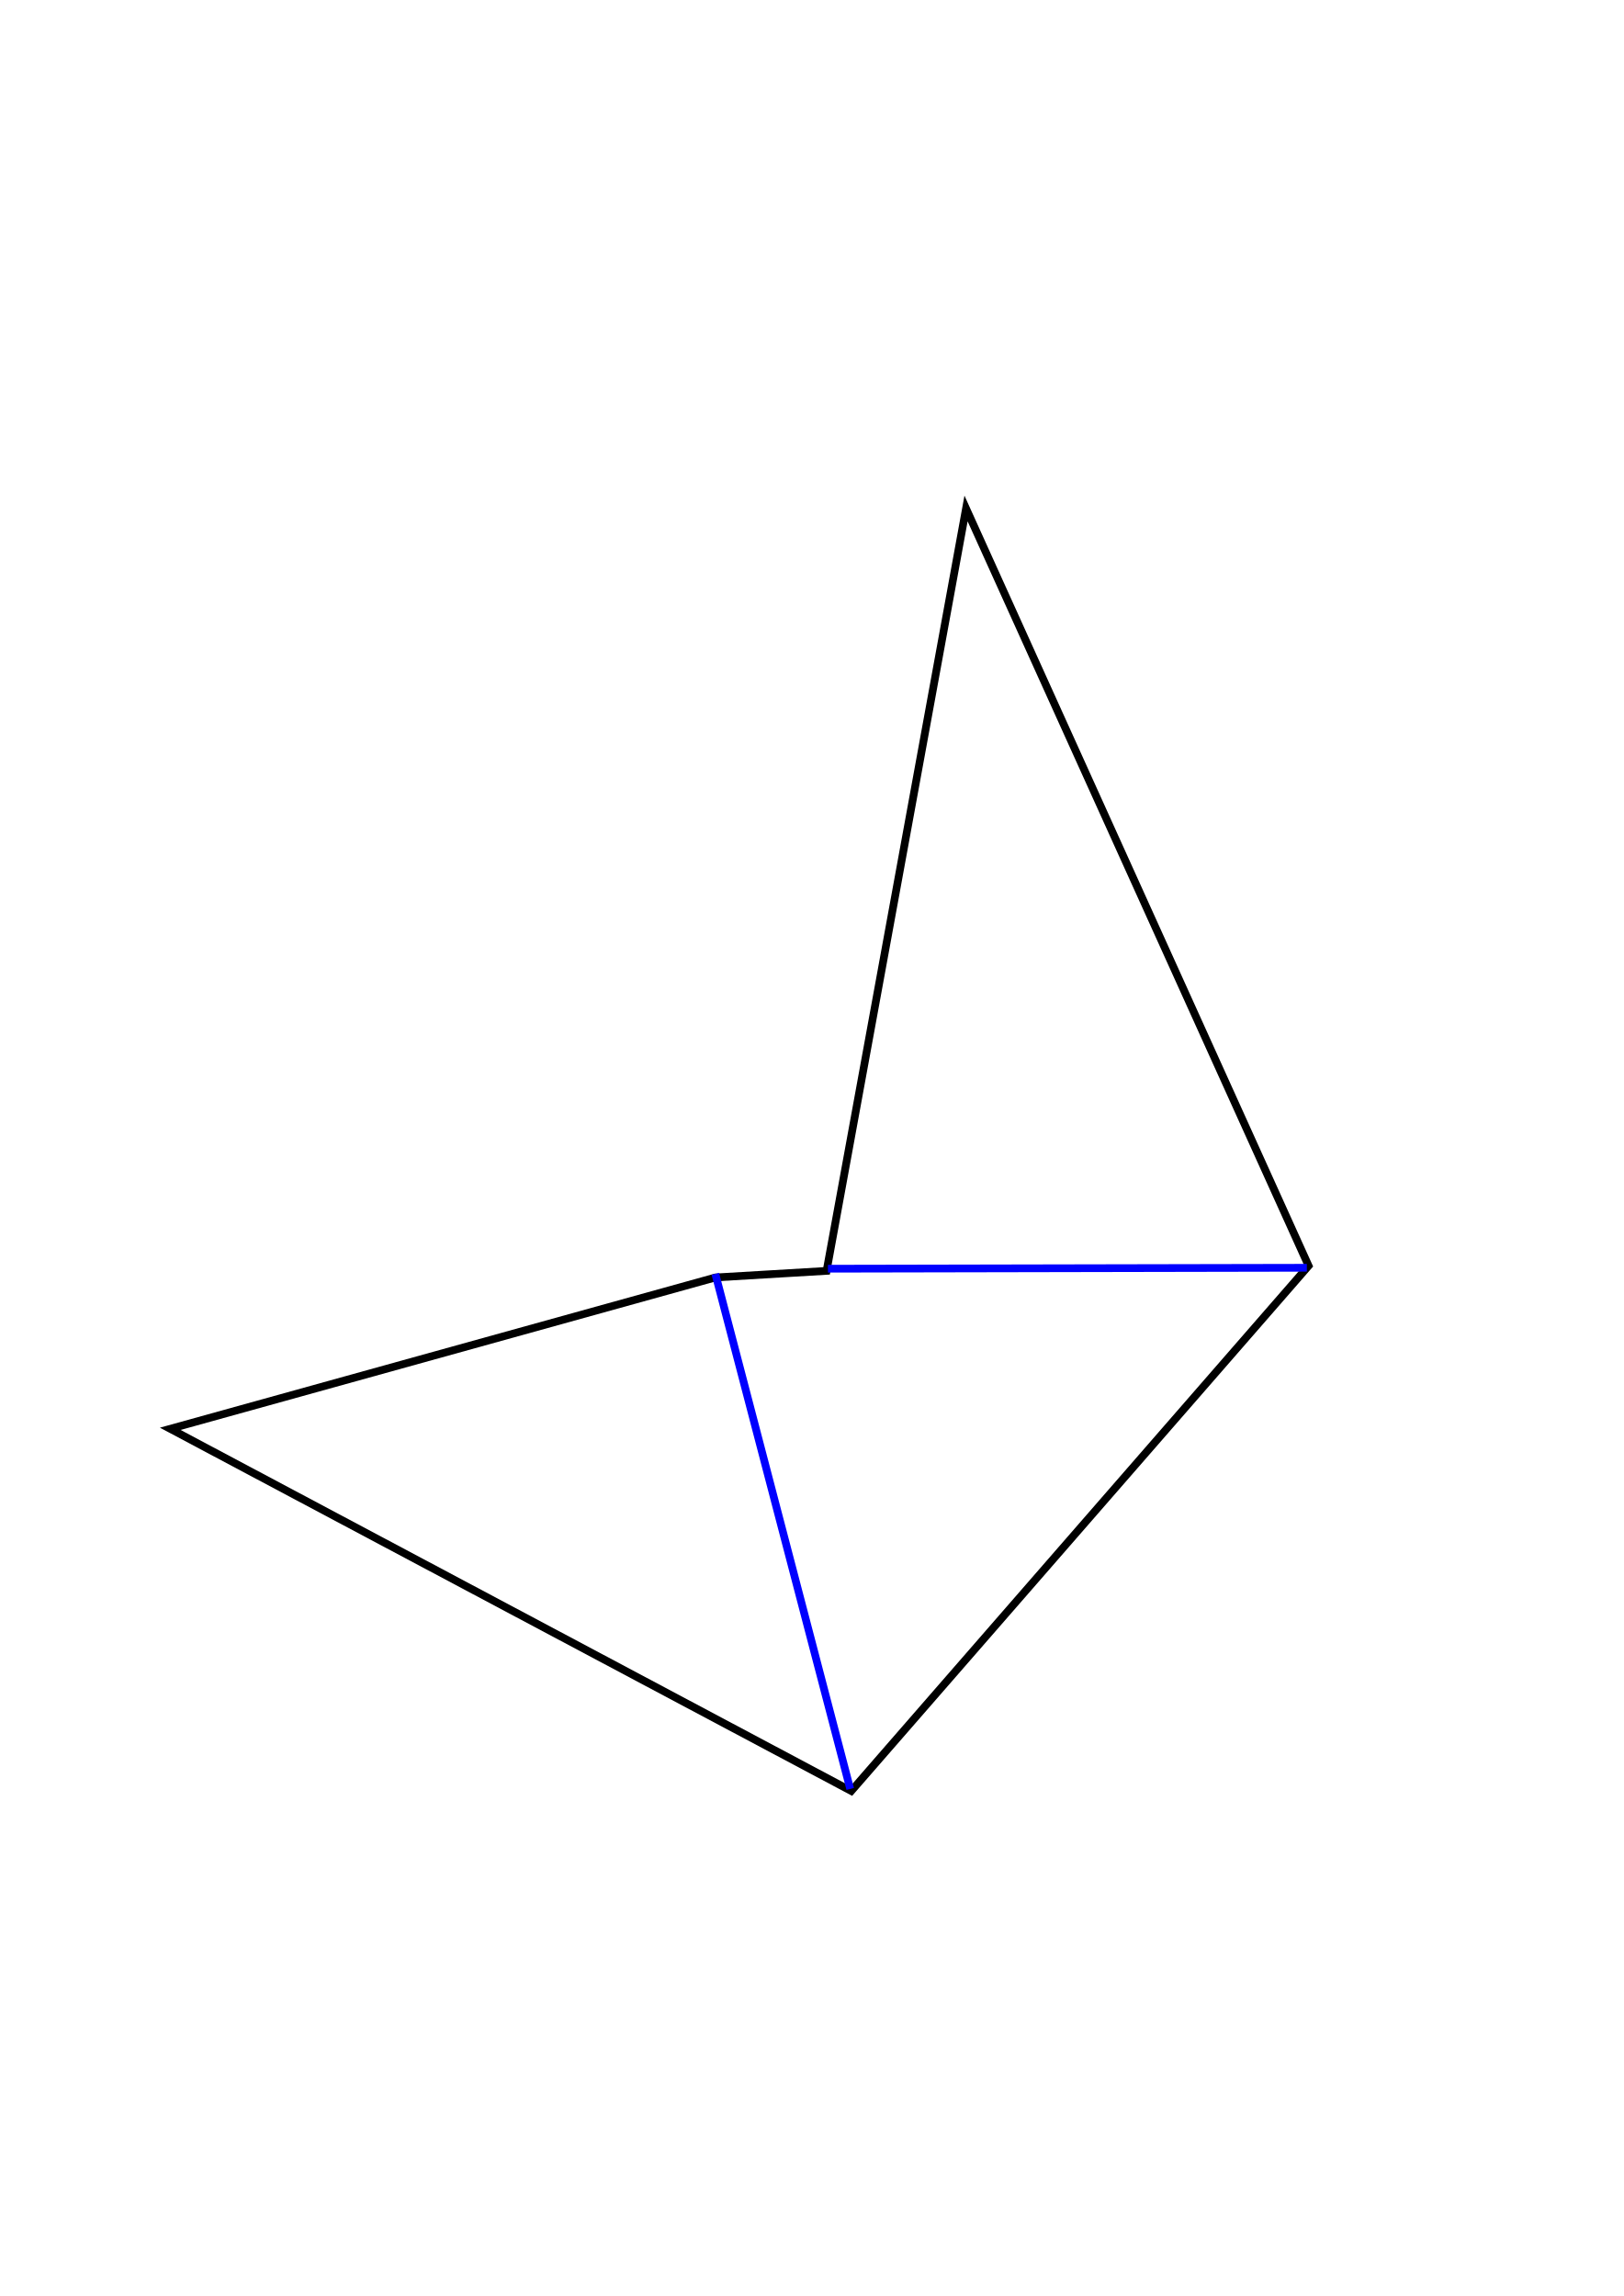
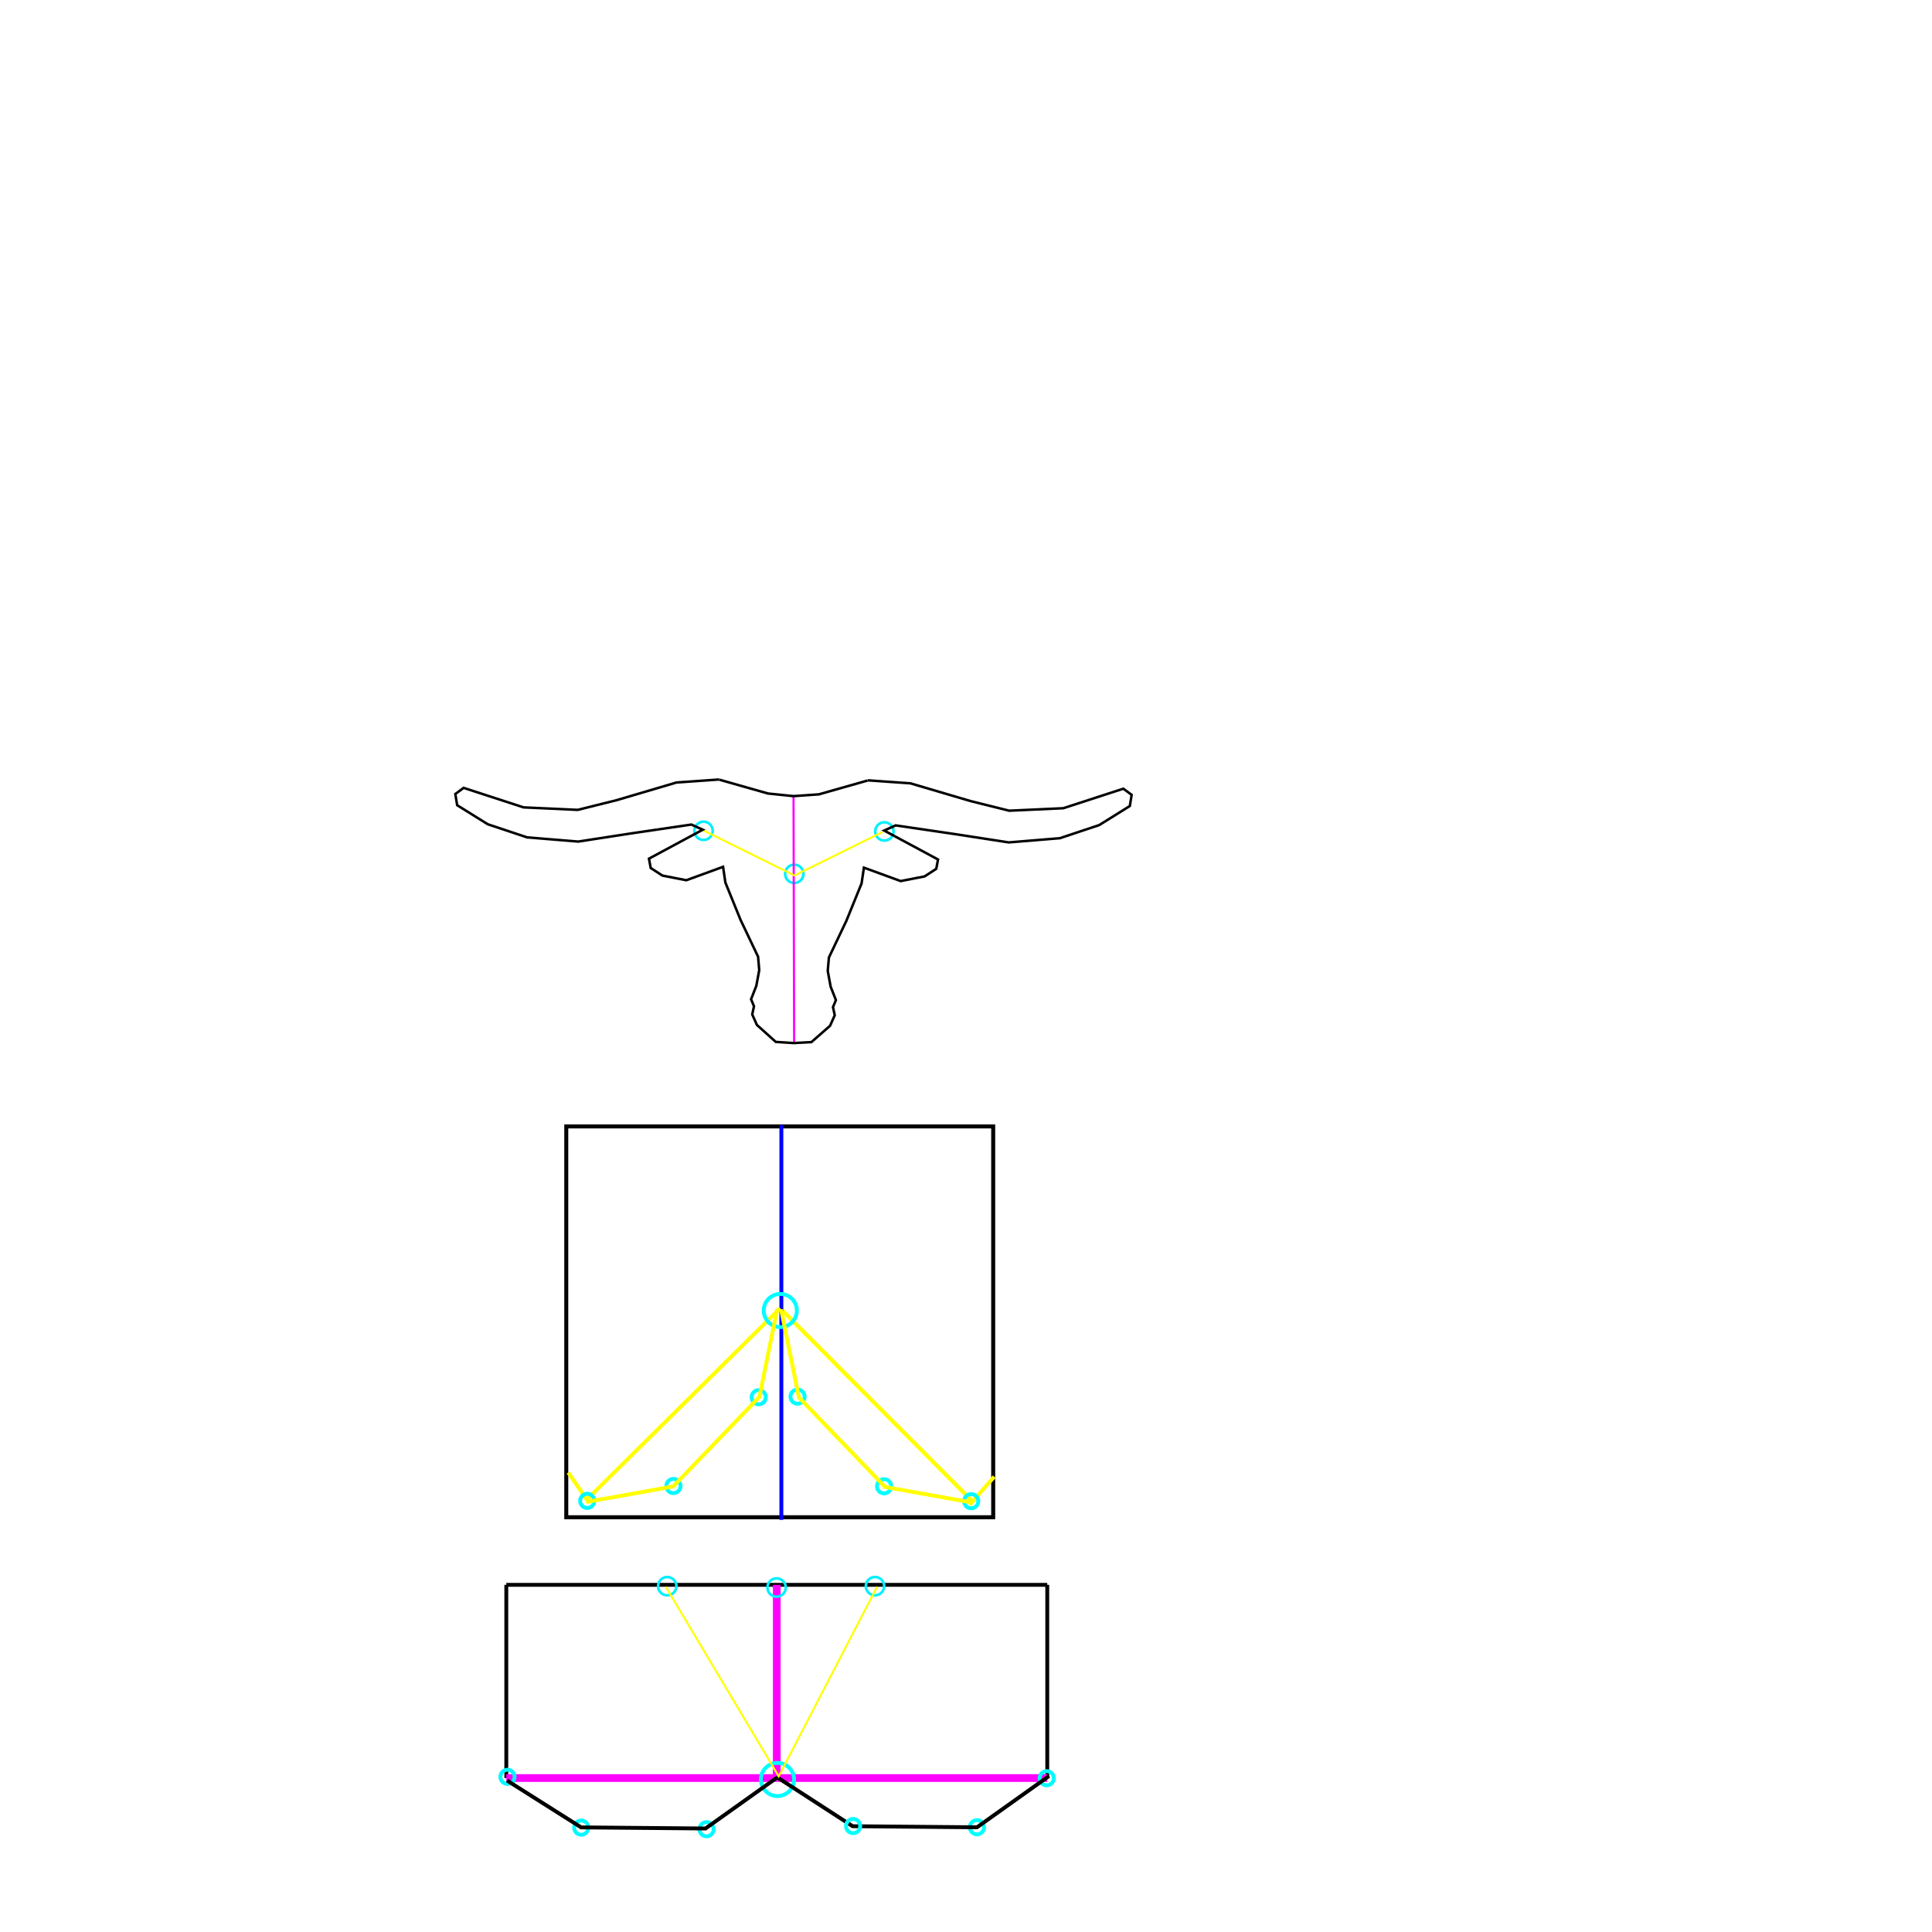
- <svg xmlns="http://www.w3.org/2000/svg" width="210mm" height="297mm" viewBox="0 0 210 297" version="1.1" id="svg1">
-   <defs id="defs1" />
-   <path style="fill:none;stroke:#000000;stroke-width:1;stroke-linecap:butt;stroke-linejoin:miter;stroke-dasharray:none;stroke-opacity:1" d="m 106.905,164.394 18.037,-98.619 44.304,97.966 -59.148,67.933 -88.078,-46.85 70.509,-19.578 z" id="path5" />
-   <path style="fill:none;stroke:#0000ff;stroke-width:1;stroke-linecap:butt;stroke-linejoin:miter;stroke-dasharray:none;stroke-opacity:1" d="M 109.961,231.407 92.516,164.776 m 14.565,-0.662 61.939,-0.121" id="path6" />
+ <svg xmlns="http://www.w3.org/2000/svg" height="500" version="1.1" width="500" id="svg14" xml:space="preserve">
+   <defs id="defs2" />
+   <circle style="fill:none;stroke:#00eeff;stroke-width:0.684;stroke-dasharray:none;stroke-opacity:1" id="path1-3-5-3-3-7-9-5-8-7-4-5-8-5-5-9-0-8-1-7" cx="215.28" cy="-181.76" r="2.372" transform="rotate(89.9157)" />
+   <circle style="fill:none;stroke:#00efff;stroke-width:0.684;stroke-dasharray:none;stroke-opacity:1" id="path1-3-5-3-3-7-9-5-8-7-4-5-8-5-5-9-0-8-3-1-8" cx="226.447" cy="-205.231" r="2.372" transform="rotate(89.9157)" />
+   <circle style="fill:none;stroke:#00f0ff;stroke-width:0.684;stroke-dasharray:none;stroke-opacity:1" id="path1-3-5-3-3-7-9-5-8-7-4-5-8-5-5-9-0-8-3-2-0-7" cx="215.509" cy="-228.563" r="2.372" transform="rotate(89.9157)" />
+   <path style="fill:#0000ff;stroke:#ff00ff;stroke-width:0.561;stroke-linecap:butt;stroke-linejoin:miter;stroke-dasharray:none;stroke-opacity:1" d="M 205.521,269.847 205.367,205.765" id="path1-8-4-5-8-1-0" />
+   <path style="fill:none;stroke:#ffff00;stroke-width:0.5;stroke-linecap:butt;stroke-linejoin:miter;stroke-dasharray:none;stroke-opacity:1" d="m 181.851,214.811 23.761,11.763 22.834,-11.278" id="path6-7-9-9-5" />
+   <path style="fill:none;stroke:#000000;stroke-width:0.648;stroke-linecap:butt;stroke-linejoin:miter;stroke-dasharray:none;stroke-opacity:1" d="m 224.506,202.005 -12.567,3.57 -6.582,0.465 -6.582,-0.68 -12.567,-3.57 m 38.347,0.157 11.076,0.779 15.53,4.585 10.027,2.498 14.01,-0.643 15.525,-5.053 2.148,1.592 -0.477,2.896 -7.915,4.928 -10.188,3.398 -13.229,1.087 -13.783,-2.129 -15.495,-2.276 -2.953,1.333 13.926,7.492 -0.453,2.416 -3.02,1.963 -6.191,1.208 -9.513,-3.473 -0.604,4.077 -3.926,9.664 -4.53,9.513 -0.302,3.473 0.755,4.077 1.359,3.473 -0.755,1.812 0.453,2.114 -1.208,2.718 -4.832,4.228 -4.609,0.247 -4.609,-0.301 -4.886,-4.389 -1.208,-2.718 0.453,-2.114 -0.755,-1.812 1.359,-3.473 0.755,-4.077 -0.302,-3.473 -4.53,-9.513 -3.926,-9.664 -0.604,-4.077 -9.513,3.473 -6.191,-1.208 -3.02,-1.963 -0.453,-2.416 13.926,-7.492 -2.953,-1.333 -15.495,2.276 -13.783,2.129 -13.229,-1.087 -10.188,-3.398 -7.915,-4.928 -0.477,-2.896 2.148,-1.592 15.525,5.053 14.01,0.643 10.027,-2.498 15.53,-4.585 11.076,-0.779" id="path6-8-4-0" />
+   <line stroke="#000000" stroke-width="2" x1="131.029" x2="271.029" y1="410.155" y2="410.155" id="line89418" style="stroke-width:1;stroke-dasharray:none" />
+   <line stroke="#000000" stroke-width="2" x1="271.029" x2="271.029" y1="410.155" y2="460.155" id="line89420" style="stroke-width:1;stroke-dasharray:none" />
+   <line stroke="#000000" stroke-width="2" x1="131.029" x2="131.029" y1="410.155" y2="460.155" id="line89422" style="stroke-width:1;stroke-dasharray:none" />
+   <line stroke="blue" stroke-width="2" x1="201.029" x2="201.029" y1="410.155" y2="460.155" id="line89432" style="fill:#ff00ff;stroke:#ff00ff;stroke-opacity:1" />
+   <line stroke="rgb(0,255,255)" stroke-width="2" x1="131.029" x2="201.029" y1="460.155" y2="460.155" id="line89434" style="stroke:#ff00ff;stroke-opacity:1" />
+   <line stroke="rgb(0,155,255)" stroke-width="2" x1="201.029" x2="271.029" y1="460.155" y2="460.155" id="line89436" style="stroke:#ff00ff;stroke-opacity:1" />
+   <path style="fill:none;stroke:#000000;stroke-width:1.035px;stroke-linecap:butt;stroke-linejoin:miter;stroke-opacity:1" d="M 146.549,291.518 V 392.661 H 257.038 V 291.518 Z" id="path1" />
+   <path style="fill:none;stroke:#ffff00;stroke-width:1.037px;stroke-linecap:butt;stroke-linejoin:miter;stroke-opacity:1" d="m 201.904,338.58 49.963,50.171" id="path4" />
+   <path style="fill:none;stroke:#0000ff;stroke-width:1.008px;stroke-linecap:butt;stroke-linejoin:miter;stroke-opacity:1" d="M 202.216,393.344 V 291.16" id="path2" />
+   <path style="fill:none;stroke:#ffff00;stroke-width:1.011px;stroke-linecap:butt;stroke-linejoin:miter;stroke-opacity:1" d="m 201.91,338.569 -49.957,49.439" id="path3" />
+   <path style="fill:none;stroke:#ffff00;stroke-width:1;stroke-linecap:butt;stroke-linejoin:miter;stroke-dasharray:none;stroke-opacity:1" d="m 250.928,389.466 6.378,-7.303" id="path7" />
+   <path style="fill:none;stroke:#ffff00;stroke-width:1;stroke-linecap:butt;stroke-linejoin:miter;stroke-dasharray:none;stroke-opacity:1" d="m 152.45,388.961 -5.384,-7.871" id="path7-3" />
+   <circle style="fill:none;stroke:#00ffff;stroke-opacity:1" id="path8" cx="228.796" cy="384.647" r="1.839" />
+   <circle style="fill:none;stroke:#00feff;stroke-opacity:1" id="path8-9" cx="206.404" cy="361.455" r="1.839" />
+   <circle style="fill:none;stroke:#00faff;stroke-opacity:1" id="path8-9-1" cx="196.357" cy="361.605" r="1.839" />
+   <circle style="fill:none;stroke:#00faff;stroke-opacity:1" id="path8-9-1-9" cx="182.852" cy="473.4" r="1.839" />
+   <circle style="fill:none;stroke:#00f9ff;stroke-opacity:1" id="path8-9-1-6" cx="174.287" cy="384.579" r="1.839" />
+   <circle style="fill:none;stroke:#00f8ff;stroke-opacity:1" id="path8-9-1-6-6" cx="151.981" cy="388.428" r="1.839" />
+   <circle style="fill:none;stroke:#00f9ff;stroke-opacity:1" id="path8-9-1-6-2" cx="150.423" cy="472.992" r="1.839" />
+   <circle style="fill:none;stroke:#00ffff;stroke-opacity:1" id="path8-1" cx="-155.604" cy="513.162" r="1.839" transform="rotate(-45)" />
+   <circle style="fill:none;stroke:#00fcff;stroke-opacity:1" id="path8-1-4" cx="-133.866" cy="516.961" r="1.839" transform="rotate(-45)" />
+   <circle style="fill:none;stroke:#00fdff;stroke-opacity:1" id="path8-9-9-0" transform="rotate(-45)" r="4.29" cy="467.922" cx="-183.362" />
+   <circle style="fill:none;stroke:#00fdff;stroke-opacity:1" id="path8-9-9-0-5" transform="rotate(-45)" r="4.29" cy="382.62" cx="-97.031" />
+   <circle style="fill:none;stroke:#00f8ff;stroke-opacity:1" id="path8-9-1-6-6-2" cx="131.339" cy="459.847" r="1.839" />
+   <path style="fill:none;stroke:#000000;stroke-width:1;stroke-linecap:butt;stroke-linejoin:miter;stroke-dasharray:none;stroke-opacity:1" d="m 201.16,459.98 19.5,12.641 32.188,0.282 18.635,-13.27" id="path5" />
+   <circle style="fill:none;stroke:#00fcff;stroke-opacity:1" id="path8-1-4-1" cx="-96.989" cy="452.442" r="1.839" transform="rotate(-45)" />
+   <path style="fill:none;stroke:#ffff00;stroke-width:1;stroke-linecap:butt;stroke-linejoin:miter;stroke-dasharray:none;stroke-opacity:1" d="m 202.142,338.855 4.608,22.777 22.316,23.198 22.519,4.033" id="path5-5" />
+   <path style="fill:none;stroke:#ffff00;stroke-width:1;stroke-linecap:butt;stroke-linejoin:miter;stroke-dasharray:none;stroke-opacity:1" d="m 201.157,338.713 -4.608,22.777 -22.316,23.198 -22.519,4.033" id="path5-5-8" />
+   <path style="fill:none;stroke:#000000;stroke-width:1px;stroke-linecap:butt;stroke-linejoin:miter;stroke-opacity:1" d="m 131.202,460.786 19.2,12.141 32.188,0.282 18.635,-13.27" id="path5-0" />
+   <circle style="fill:none;stroke:#00feff;stroke-opacity:1" id="path8-9-0" cx="220.784" cy="472.584" r="1.839" />
+   <circle style="fill:none;stroke:#00eeff;stroke-width:0.684;stroke-dasharray:none;stroke-opacity:1" id="path1-3-5-3-3-7-9-5-8-7-4-5-8-5-5-9-0-8-1-7-1" cx="410.754" cy="-172.078" r="2.372" transform="rotate(89.9157)" />
+   <circle style="fill:none;stroke:#00efff;stroke-width:0.684;stroke-dasharray:none;stroke-opacity:1" id="path1-3-5-3-3-7-9-5-8-7-4-5-8-5-5-9-0-8-3-1-8-3" cx="411.148" cy="-200.375" r="2.372" transform="rotate(89.9157)" />
+   <circle style="fill:none;stroke:#00f0ff;stroke-width:0.684;stroke-dasharray:none;stroke-opacity:1" id="path1-3-5-3-3-7-9-5-8-7-4-5-8-5-5-9-0-8-3-2-0-7-8" cx="410.828" cy="-225.846" r="2.372" transform="rotate(89.9157)" />
+   <path style="fill:none;stroke:#ffff00;stroke-width:0.5;stroke-linecap:butt;stroke-linejoin:miter;stroke-dasharray:none;stroke-opacity:1" d="m 172.291,410.63 29.234,49.076 25.487,-49.089" id="path6-7-9-9-5-4" />
</svg>
